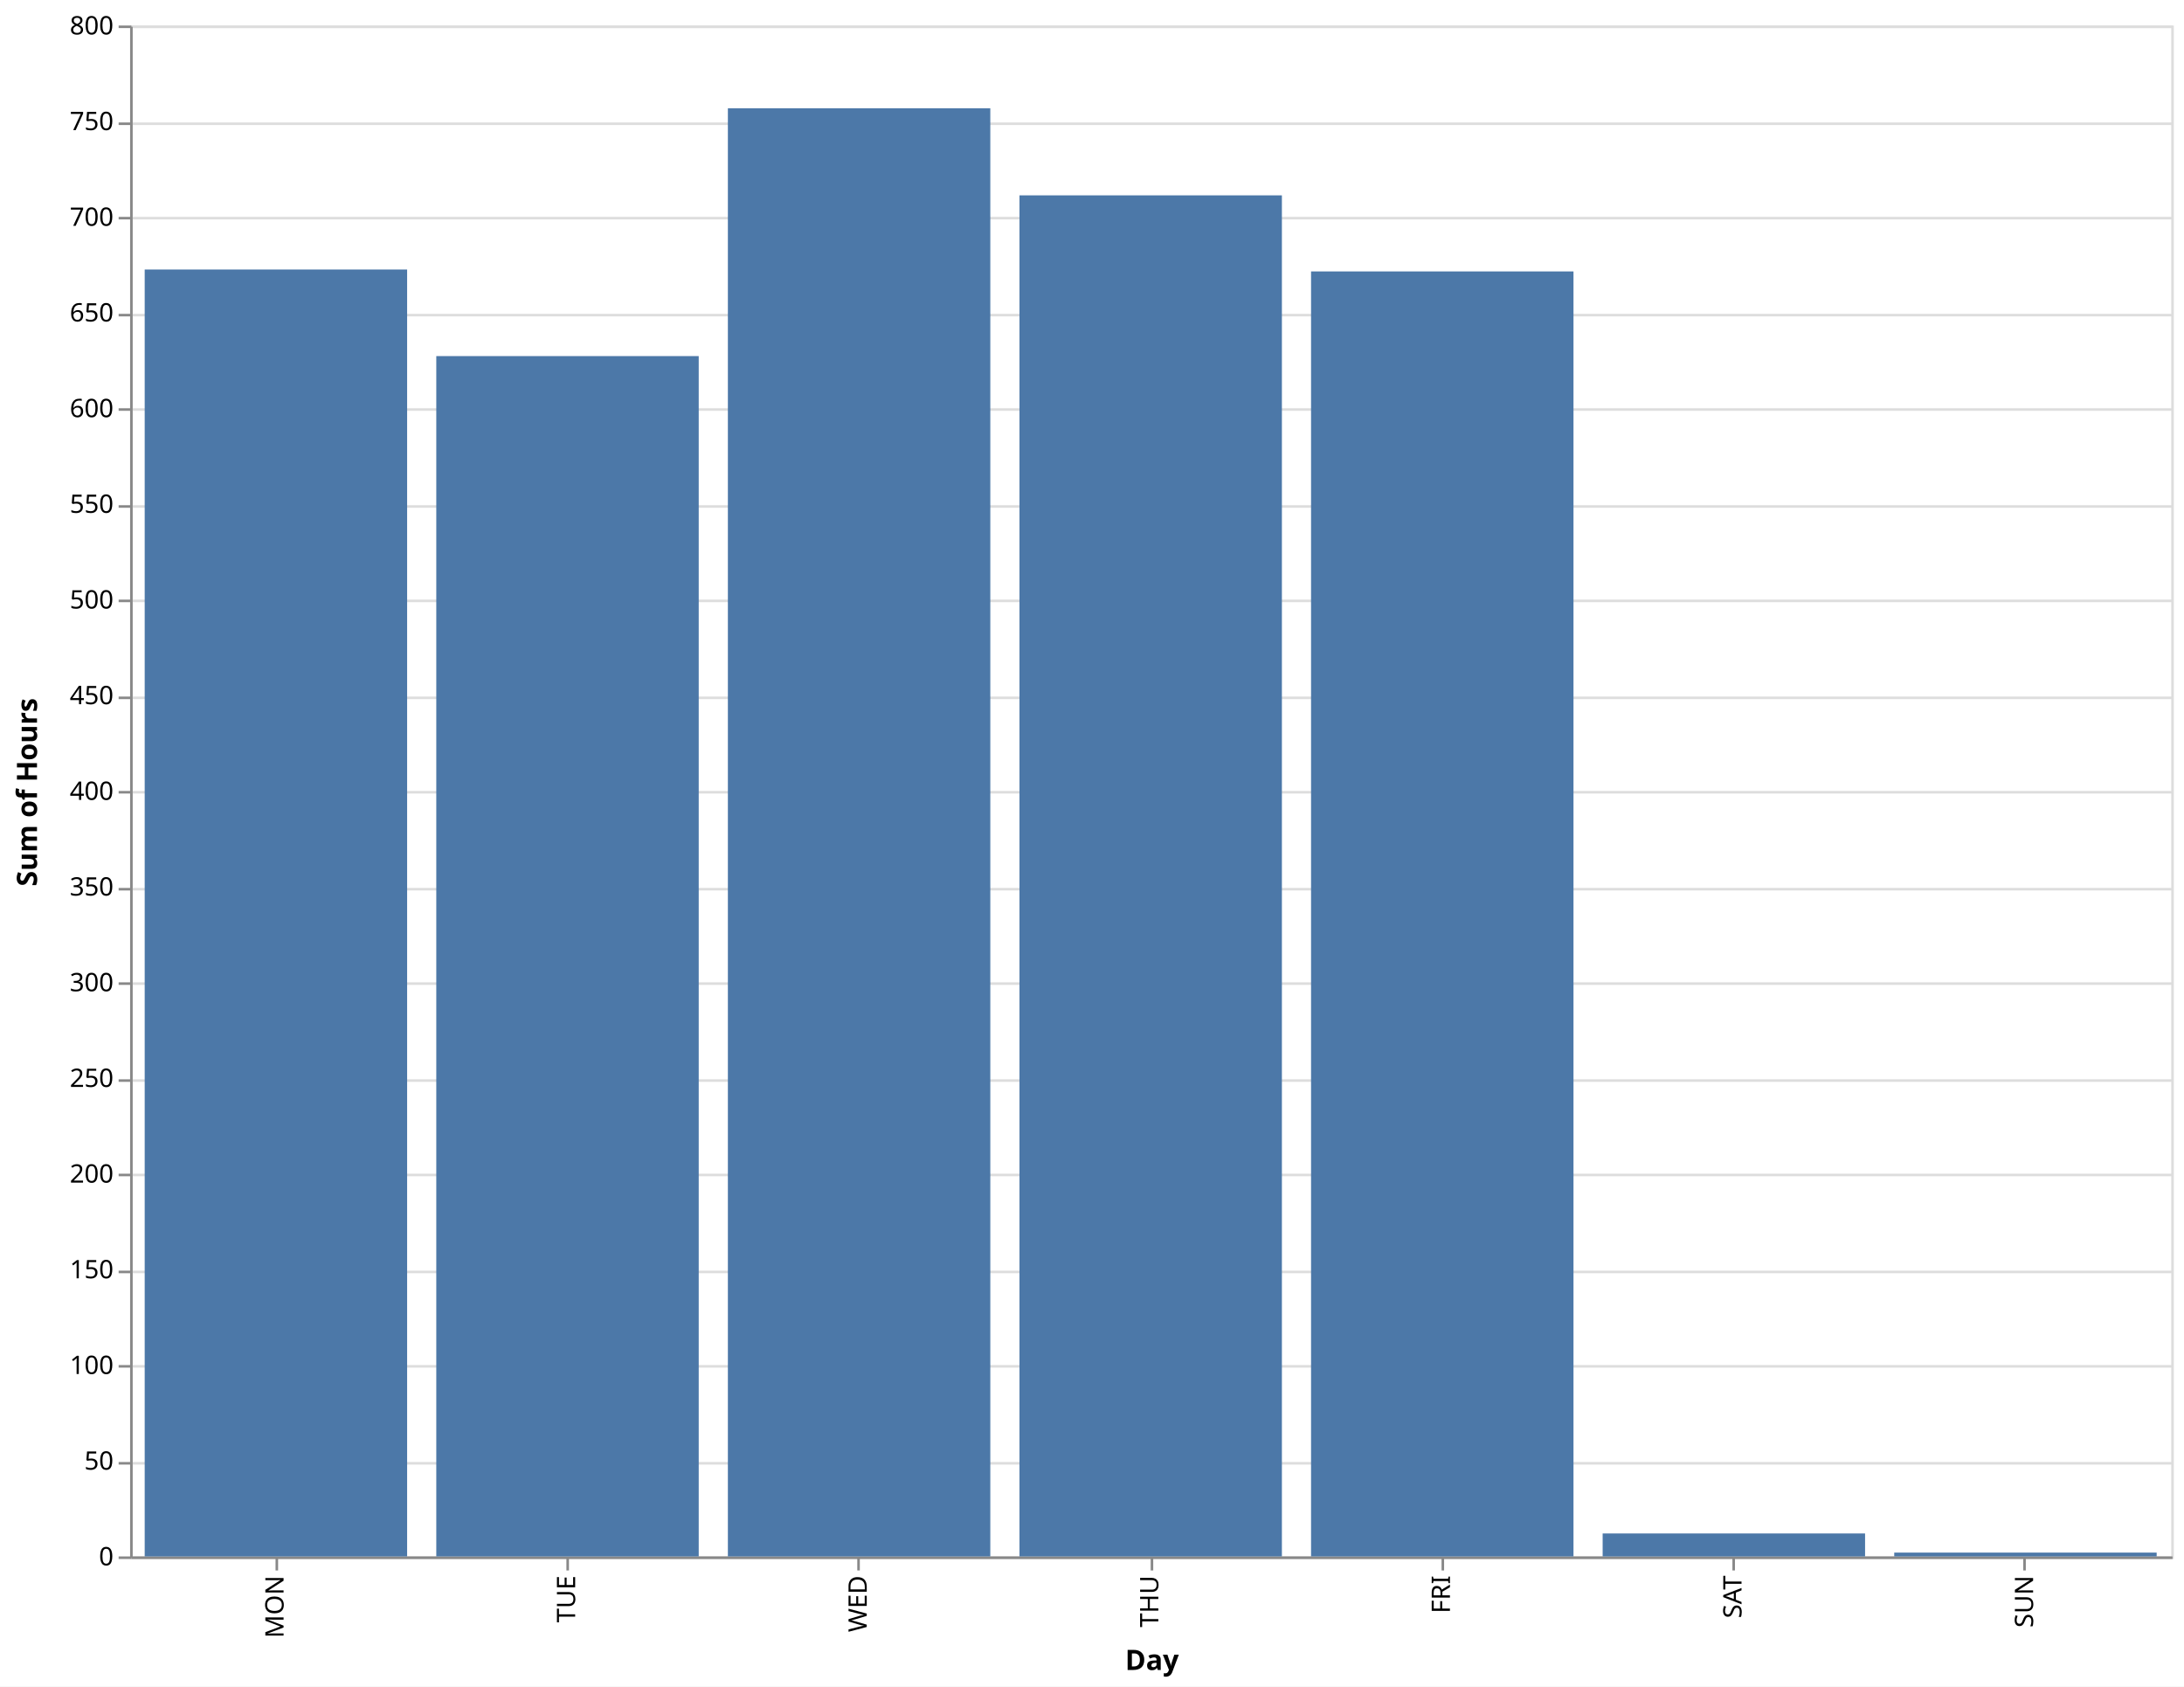
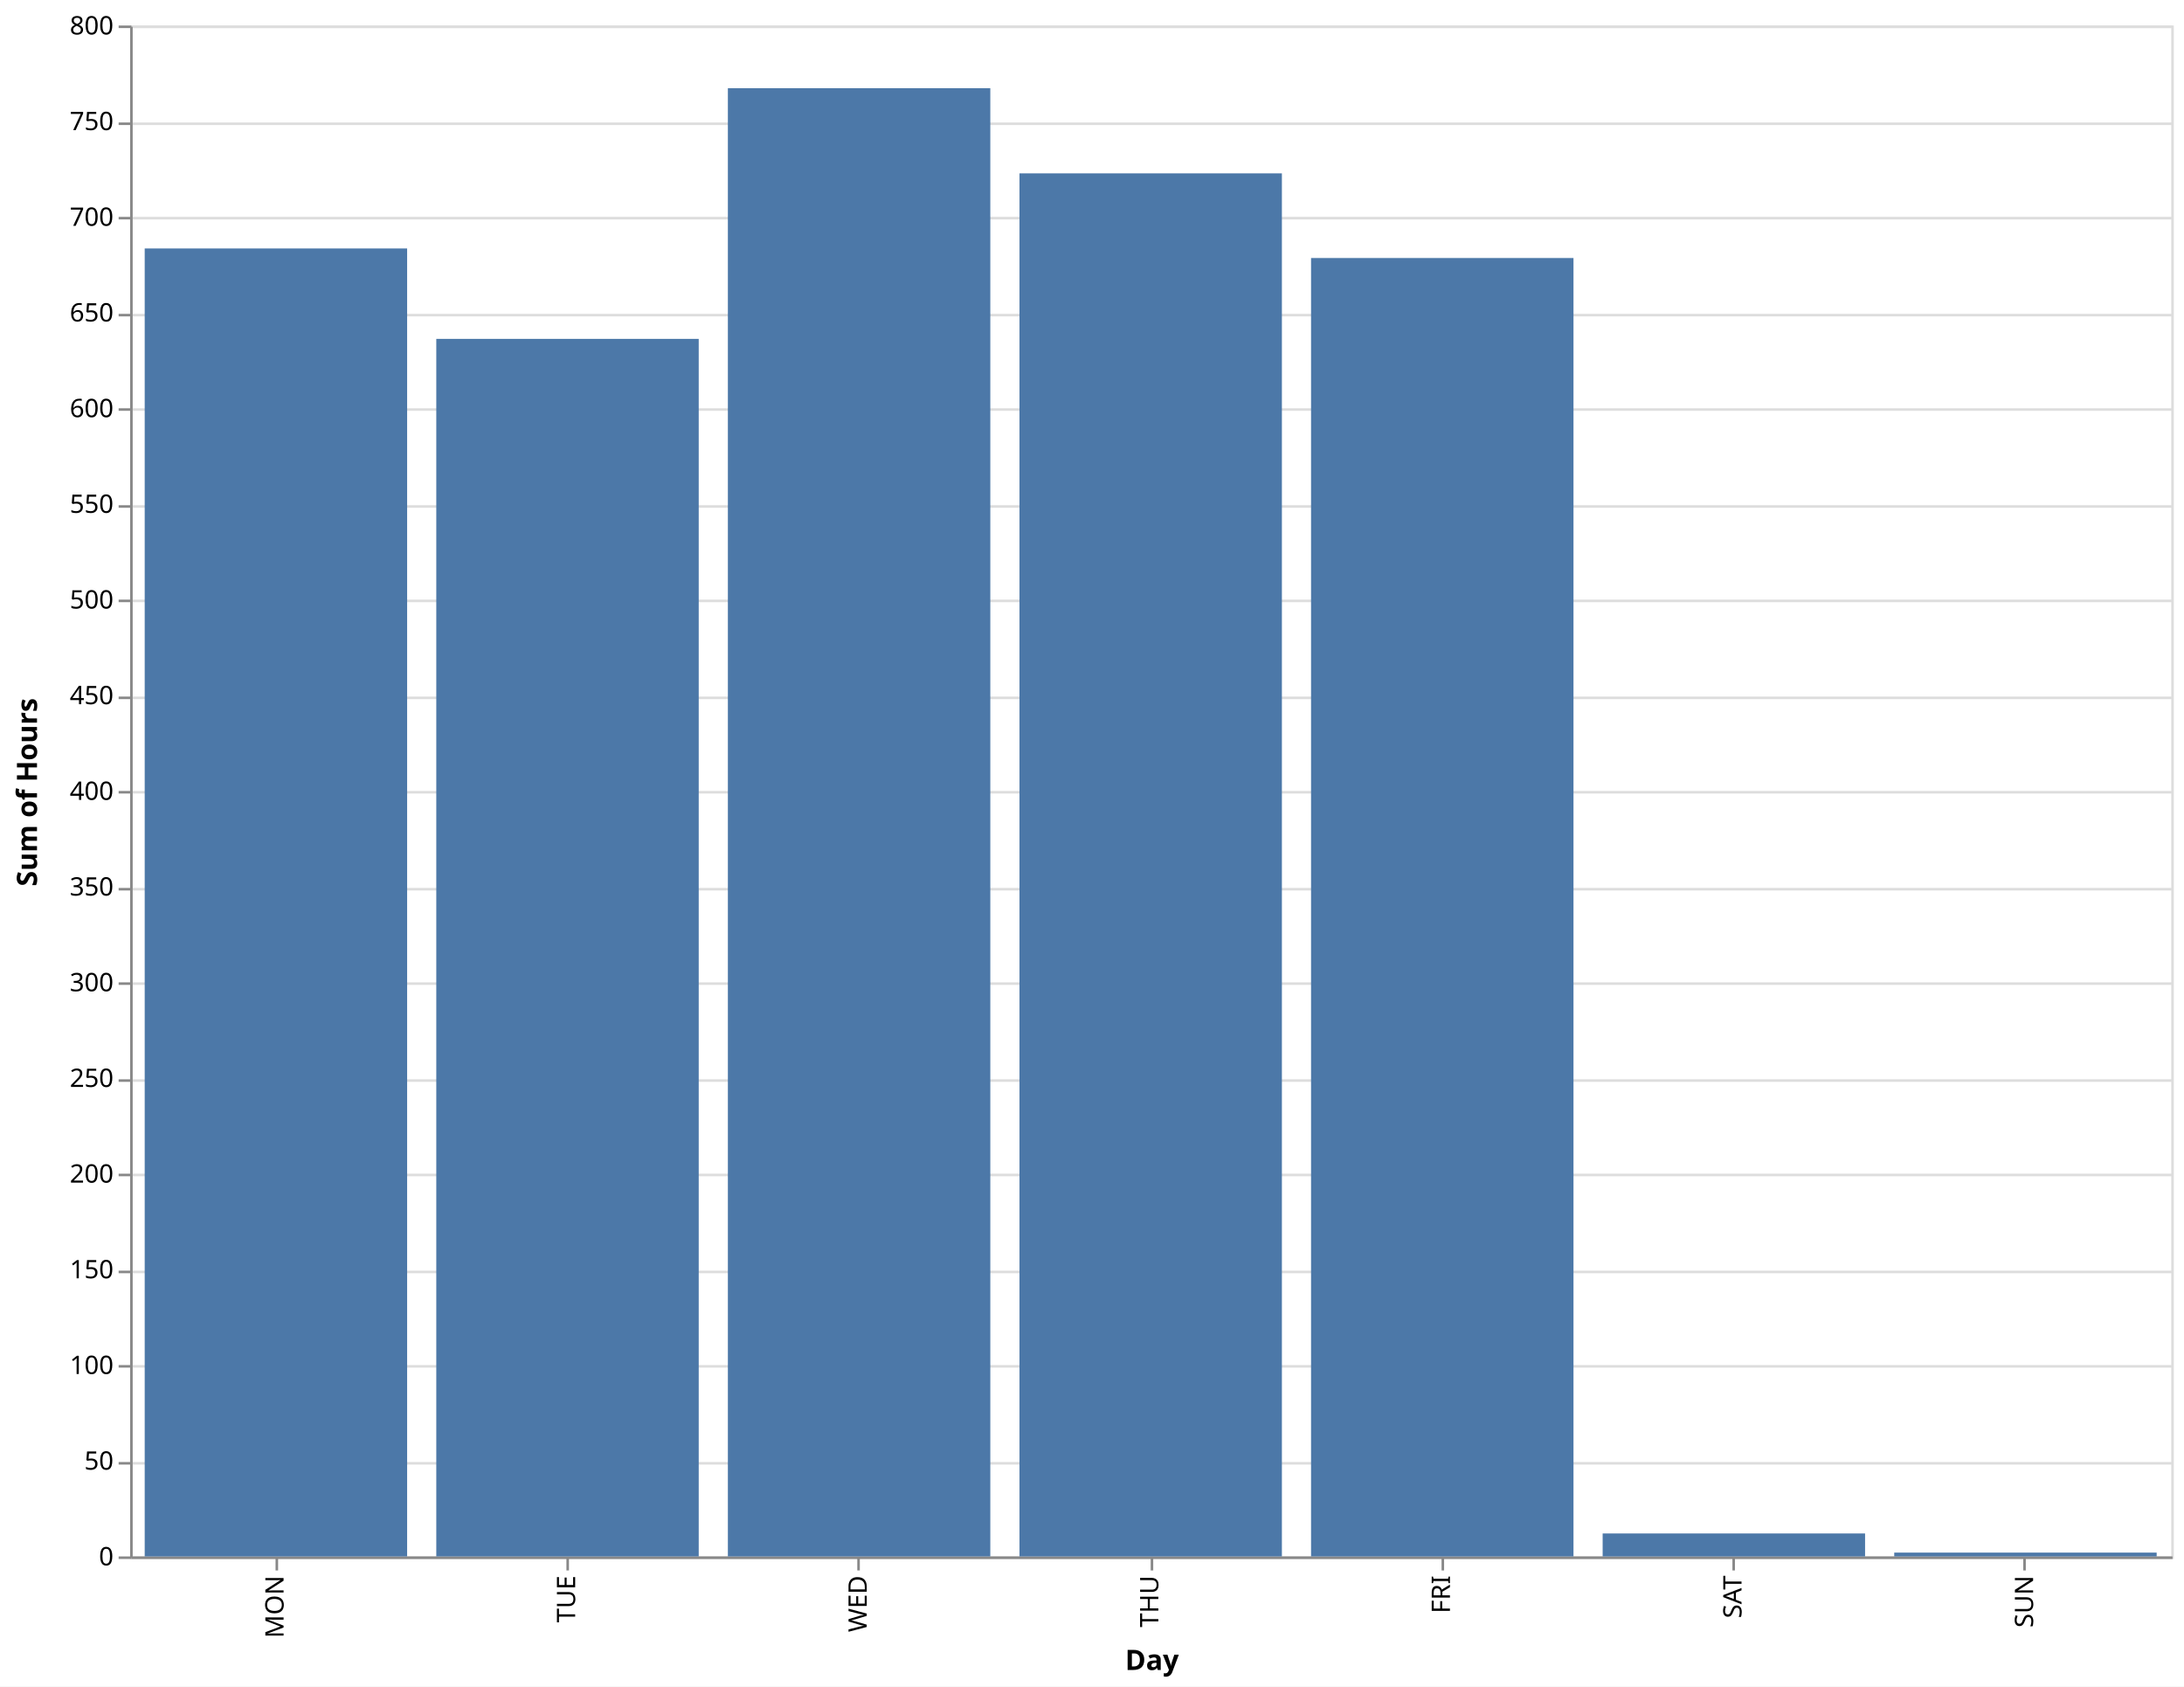
<svg xmlns="http://www.w3.org/2000/svg" class="marks" width="856" height="661" viewBox="0 0 856 661" version="1.1">
  <rect width="856" height="661" style="fill: white;" />
  <g transform="translate(51,10)">
    <g class="mark-group role-frame root">
      <g transform="translate(0,0)">
        <path class="background" d="M0.5,0.5h800v600h-800Z" style="fill: none; stroke: #ddd;" />
        <g>
          <g class="mark-group role-axis">
            <g transform="translate(0.5,0.5)">
              <path class="background" d="M0,0h0v0h0Z" style="pointer-events: none; fill: none;" />
              <g>
                <g class="mark-rule role-axis-grid" style="pointer-events: none;">
                  <line transform="translate(0,600)" x2="800" y2="0" style="fill: none; stroke: #ddd; stroke-width: 1; opacity: 1;" />
                  <line transform="translate(0,563)" x2="800" y2="0" style="fill: none; stroke: #ddd; stroke-width: 1; opacity: 1;" />
                  <line transform="translate(0,525)" x2="800" y2="0" style="fill: none; stroke: #ddd; stroke-width: 1; opacity: 1;" />
                  <line transform="translate(0,488)" x2="800" y2="0" style="fill: none; stroke: #ddd; stroke-width: 1; opacity: 1;" />
                  <line transform="translate(0,450)" x2="800" y2="0" style="fill: none; stroke: #ddd; stroke-width: 1; opacity: 1;" />
                  <line transform="translate(0,413)" x2="800" y2="0" style="fill: none; stroke: #ddd; stroke-width: 1; opacity: 1;" />
                  <line transform="translate(0,375)" x2="800" y2="0" style="fill: none; stroke: #ddd; stroke-width: 1; opacity: 1;" />
                  <line transform="translate(0,338)" x2="800" y2="0" style="fill: none; stroke: #ddd; stroke-width: 1; opacity: 1;" />
                  <line transform="translate(0,300)" x2="800" y2="0" style="fill: none; stroke: #ddd; stroke-width: 1; opacity: 1;" />
                  <line transform="translate(0,263)" x2="800" y2="0" style="fill: none; stroke: #ddd; stroke-width: 1; opacity: 1;" />
                  <line transform="translate(0,225)" x2="800" y2="0" style="fill: none; stroke: #ddd; stroke-width: 1; opacity: 1;" />
                  <line transform="translate(0,188)" x2="800" y2="0" style="fill: none; stroke: #ddd; stroke-width: 1; opacity: 1;" />
                  <line transform="translate(0,150)" x2="800" y2="0" style="fill: none; stroke: #ddd; stroke-width: 1; opacity: 1;" />
                  <line transform="translate(0,113)" x2="800" y2="0" style="fill: none; stroke: #ddd; stroke-width: 1; opacity: 1;" />
                  <line transform="translate(0,75)" x2="800" y2="0" style="fill: none; stroke: #ddd; stroke-width: 1; opacity: 1;" />
                  <line transform="translate(0,38)" x2="800" y2="0" style="fill: none; stroke: #ddd; stroke-width: 1; opacity: 1;" />
                  <line transform="translate(0,0)" x2="800" y2="0" style="fill: none; stroke: #ddd; stroke-width: 1; opacity: 1;" />
                </g>
              </g>
              <path class="foreground" d="" style="pointer-events: none; display: none; fill: none;" />
            </g>
          </g>
          <g class="mark-group role-axis">
            <g transform="translate(0.5,600.5)">
              <path class="background" d="M0,0h0v0h0Z" style="pointer-events: none; fill: none;" />
              <g>
                <g class="mark-rule role-axis-tick" style="pointer-events: none;">
                  <line transform="translate(57,0)" x2="0" y2="5" style="fill: none; stroke: #888; stroke-width: 1; opacity: 1;" />
                  <line transform="translate(171,0)" x2="0" y2="5" style="fill: none; stroke: #888; stroke-width: 1; opacity: 1;" />
                  <line transform="translate(285,0)" x2="0" y2="5" style="fill: none; stroke: #888; stroke-width: 1; opacity: 1;" />
                  <line transform="translate(400,0)" x2="0" y2="5" style="fill: none; stroke: #888; stroke-width: 1; opacity: 1;" />
                  <line transform="translate(514,0)" x2="0" y2="5" style="fill: none; stroke: #888; stroke-width: 1; opacity: 1;" />
                  <line transform="translate(628,0)" x2="0" y2="5" style="fill: none; stroke: #888; stroke-width: 1; opacity: 1;" />
                  <line transform="translate(742,0)" x2="0" y2="5" style="fill: none; stroke: #888; stroke-width: 1; opacity: 1;" />
                </g>
                <g class="mark-text role-axis-label" style="pointer-events: none;">
                  <text text-anchor="end" transform="translate(56.64286,7) rotate(270) translate(0,3)" style="font-family: sans-serif; font-size: 10px; fill: #000; opacity: 1;">MON</text>
                  <text text-anchor="end" transform="translate(170.9286,7) rotate(270) translate(0,3)" style="font-family: sans-serif; font-size: 10px; fill: #000; opacity: 1;">TUE</text>
                  <text text-anchor="end" transform="translate(285.2143,7) rotate(270) translate(0,3)" style="font-family: sans-serif; font-size: 10px; fill: #000; opacity: 1;">WED</text>
                  <text text-anchor="end" transform="translate(399.5,7) rotate(270) translate(0,3)" style="font-family: sans-serif; font-size: 10px; fill: #000; opacity: 1;">THU</text>
                  <text text-anchor="end" transform="translate(513.7857,7) rotate(270) translate(0,3)" style="font-family: sans-serif; font-size: 10px; fill: #000; opacity: 1;">FRI</text>
                  <text text-anchor="end" transform="translate(628.0714,7) rotate(270) translate(0,3)" style="font-family: sans-serif; font-size: 10px; fill: #000; opacity: 1;">SAT</text>
                  <text text-anchor="end" transform="translate(742.3571,7) rotate(270) translate(0,3)" style="font-family: sans-serif; font-size: 10px; fill: #000; opacity: 1;">SUN</text>
                </g>
                <g class="mark-rule role-axis-domain" style="pointer-events: none;">
                  <line transform="translate(0,0)" x2="800" y2="0" style="fill: none; stroke: #888; stroke-width: 1; opacity: 1;" />
                </g>
                <g class="mark-text role-axis-title" style="pointer-events: none;">
                  <text text-anchor="middle" transform="translate(400,44)" style="font-family: sans-serif; font-size: 11px; font-weight: bold; fill: #000; opacity: 1;">Day</text>
                </g>
              </g>
              <path class="foreground" d="" style="pointer-events: none; display: none; fill: none;" />
            </g>
          </g>
          <g class="mark-group role-axis">
            <g transform="translate(0.5,0.5)">
              <path class="background" d="M0,0h0v0h0Z" style="pointer-events: none; fill: none;" />
              <g>
                <g class="mark-rule role-axis-tick" style="pointer-events: none;">
                  <line transform="translate(0,600)" x2="-5" y2="0" style="fill: none; stroke: #888; stroke-width: 1; opacity: 1;" />
                  <line transform="translate(0,563)" x2="-5" y2="0" style="fill: none; stroke: #888; stroke-width: 1; opacity: 1;" />
                  <line transform="translate(0,525)" x2="-5" y2="0" style="fill: none; stroke: #888; stroke-width: 1; opacity: 1;" />
                  <line transform="translate(0,488)" x2="-5" y2="0" style="fill: none; stroke: #888; stroke-width: 1; opacity: 1;" />
                  <line transform="translate(0,450)" x2="-5" y2="0" style="fill: none; stroke: #888; stroke-width: 1; opacity: 1;" />
                  <line transform="translate(0,413)" x2="-5" y2="0" style="fill: none; stroke: #888; stroke-width: 1; opacity: 1;" />
                  <line transform="translate(0,375)" x2="-5" y2="0" style="fill: none; stroke: #888; stroke-width: 1; opacity: 1;" />
                  <line transform="translate(0,338)" x2="-5" y2="0" style="fill: none; stroke: #888; stroke-width: 1; opacity: 1;" />
                  <line transform="translate(0,300)" x2="-5" y2="0" style="fill: none; stroke: #888; stroke-width: 1; opacity: 1;" />
                  <line transform="translate(0,263)" x2="-5" y2="0" style="fill: none; stroke: #888; stroke-width: 1; opacity: 1;" />
                  <line transform="translate(0,225)" x2="-5" y2="0" style="fill: none; stroke: #888; stroke-width: 1; opacity: 1;" />
                  <line transform="translate(0,188)" x2="-5" y2="0" style="fill: none; stroke: #888; stroke-width: 1; opacity: 1;" />
                  <line transform="translate(0,150)" x2="-5" y2="0" style="fill: none; stroke: #888; stroke-width: 1; opacity: 1;" />
                  <line transform="translate(0,113)" x2="-5" y2="0" style="fill: none; stroke: #888; stroke-width: 1; opacity: 1;" />
                  <line transform="translate(0,75)" x2="-5" y2="0" style="fill: none; stroke: #888; stroke-width: 1; opacity: 1;" />
                  <line transform="translate(0,38)" x2="-5" y2="0" style="fill: none; stroke: #888; stroke-width: 1; opacity: 1;" />
                  <line transform="translate(0,0)" x2="-5" y2="0" style="fill: none; stroke: #888; stroke-width: 1; opacity: 1;" />
                </g>
                <g class="mark-text role-axis-label" style="pointer-events: none;">
                  <text text-anchor="end" transform="translate(-7,603)" style="font-family: sans-serif; font-size: 10px; fill: #000; opacity: 1;">0</text>
                  <text text-anchor="end" transform="translate(-7,565.5)" style="font-family: sans-serif; font-size: 10px; fill: #000; opacity: 1;">50</text>
                  <text text-anchor="end" transform="translate(-7,528)" style="font-family: sans-serif; font-size: 10px; fill: #000; opacity: 1;">100</text>
                  <text text-anchor="end" transform="translate(-7,490.5)" style="font-family: sans-serif; font-size: 10px; fill: #000; opacity: 1;">150</text>
                  <text text-anchor="end" transform="translate(-7,453)" style="font-family: sans-serif; font-size: 10px; fill: #000; opacity: 1;">200</text>
                  <text text-anchor="end" transform="translate(-7,415.5)" style="font-family: sans-serif; font-size: 10px; fill: #000; opacity: 1;">250</text>
                  <text text-anchor="end" transform="translate(-7,378)" style="font-family: sans-serif; font-size: 10px; fill: #000; opacity: 1;">300</text>
                  <text text-anchor="end" transform="translate(-7,340.5)" style="font-family: sans-serif; font-size: 10px; fill: #000; opacity: 1;">350</text>
                  <text text-anchor="end" transform="translate(-7,303)" style="font-family: sans-serif; font-size: 10px; fill: #000; opacity: 1;">400</text>
                  <text text-anchor="end" transform="translate(-7,265.5)" style="font-family: sans-serif; font-size: 10px; fill: #000; opacity: 1;">450</text>
                  <text text-anchor="end" transform="translate(-7,228)" style="font-family: sans-serif; font-size: 10px; fill: #000; opacity: 1;">500</text>
                  <text text-anchor="end" transform="translate(-7,190.5)" style="font-family: sans-serif; font-size: 10px; fill: #000; opacity: 1;">550</text>
                  <text text-anchor="end" transform="translate(-7,153)" style="font-family: sans-serif; font-size: 10px; fill: #000; opacity: 1;">600</text>
                  <text text-anchor="end" transform="translate(-7,115.5)" style="font-family: sans-serif; font-size: 10px; fill: #000; opacity: 1;">650</text>
                  <text text-anchor="end" transform="translate(-7,78)" style="font-family: sans-serif; font-size: 10px; fill: #000; opacity: 1;">700</text>
                  <text text-anchor="end" transform="translate(-7,40.5)" style="font-family: sans-serif; font-size: 10px; fill: #000; opacity: 1;">750</text>
                  <text text-anchor="end" transform="translate(-7,3)" style="font-family: sans-serif; font-size: 10px; fill: #000; opacity: 1;">800</text>
                </g>
                <g class="mark-rule role-axis-domain" style="pointer-events: none;">
                  <line transform="translate(0,600)" x2="0" y2="-600" style="fill: none; stroke: #888; stroke-width: 1; opacity: 1;" />
                </g>
                <g class="mark-text role-axis-title" style="pointer-events: none;">
                  <text text-anchor="middle" transform="translate(-35,300) rotate(-90) translate(0,-2)" style="font-family: sans-serif; font-size: 11px; font-weight: bold; fill: #000; opacity: 1;">Sum of Hours</text>
                </g>
              </g>
              <path class="foreground" d="" style="pointer-events: none; display: none; fill: none;" />
            </g>
          </g>
          <g class="mark-rect role-mark marks">
-             <path d="M5.714,95.625h102.857v504.375h-102.857Z" style="fill: #4c78a8;" />
-             <path d="M120,129.562h102.857v470.438h-102.857Z" style="fill: #4c78a8;" />
-             <path d="M234.286,32.438h102.857v567.562h-102.857Z" style="fill: #4c78a8;" />
-             <path d="M348.571,66.563h102.857v533.438h-102.857Z" style="fill: #4c78a8;" />
-             <path d="M462.857,96.375h102.857v503.625h-102.857Z" style="fill: #4c78a8;" />
+             <path d="M5.714,87.375h102.857v512.625h-102.857Z" style="fill: #4c78a8;" />
+             <path d="M120,122.813h102.857v477.188h-102.857Z" style="fill: #4c78a8;" />
+             <path d="M234.286,24.562h102.857v575.438h-102.857Z" style="fill: #4c78a8;" />
+             <path d="M348.571,57.938h102.857v542.062h-102.857Z" style="fill: #4c78a8;" />
+             <path d="M462.857,91.125h102.857v508.875h-102.857Z" style="fill: #4c78a8;" />
            <path d="M577.143,591h102.857v9h-102.857Z" style="fill: #4c78a8;" />
            <path d="M691.429,598.5h102.857v1.5h-102.857Z" style="fill: #4c78a8;" />
          </g>
        </g>
        <path class="foreground" d="" style="display: none; fill: none;" />
      </g>
    </g>
  </g>
</svg>
